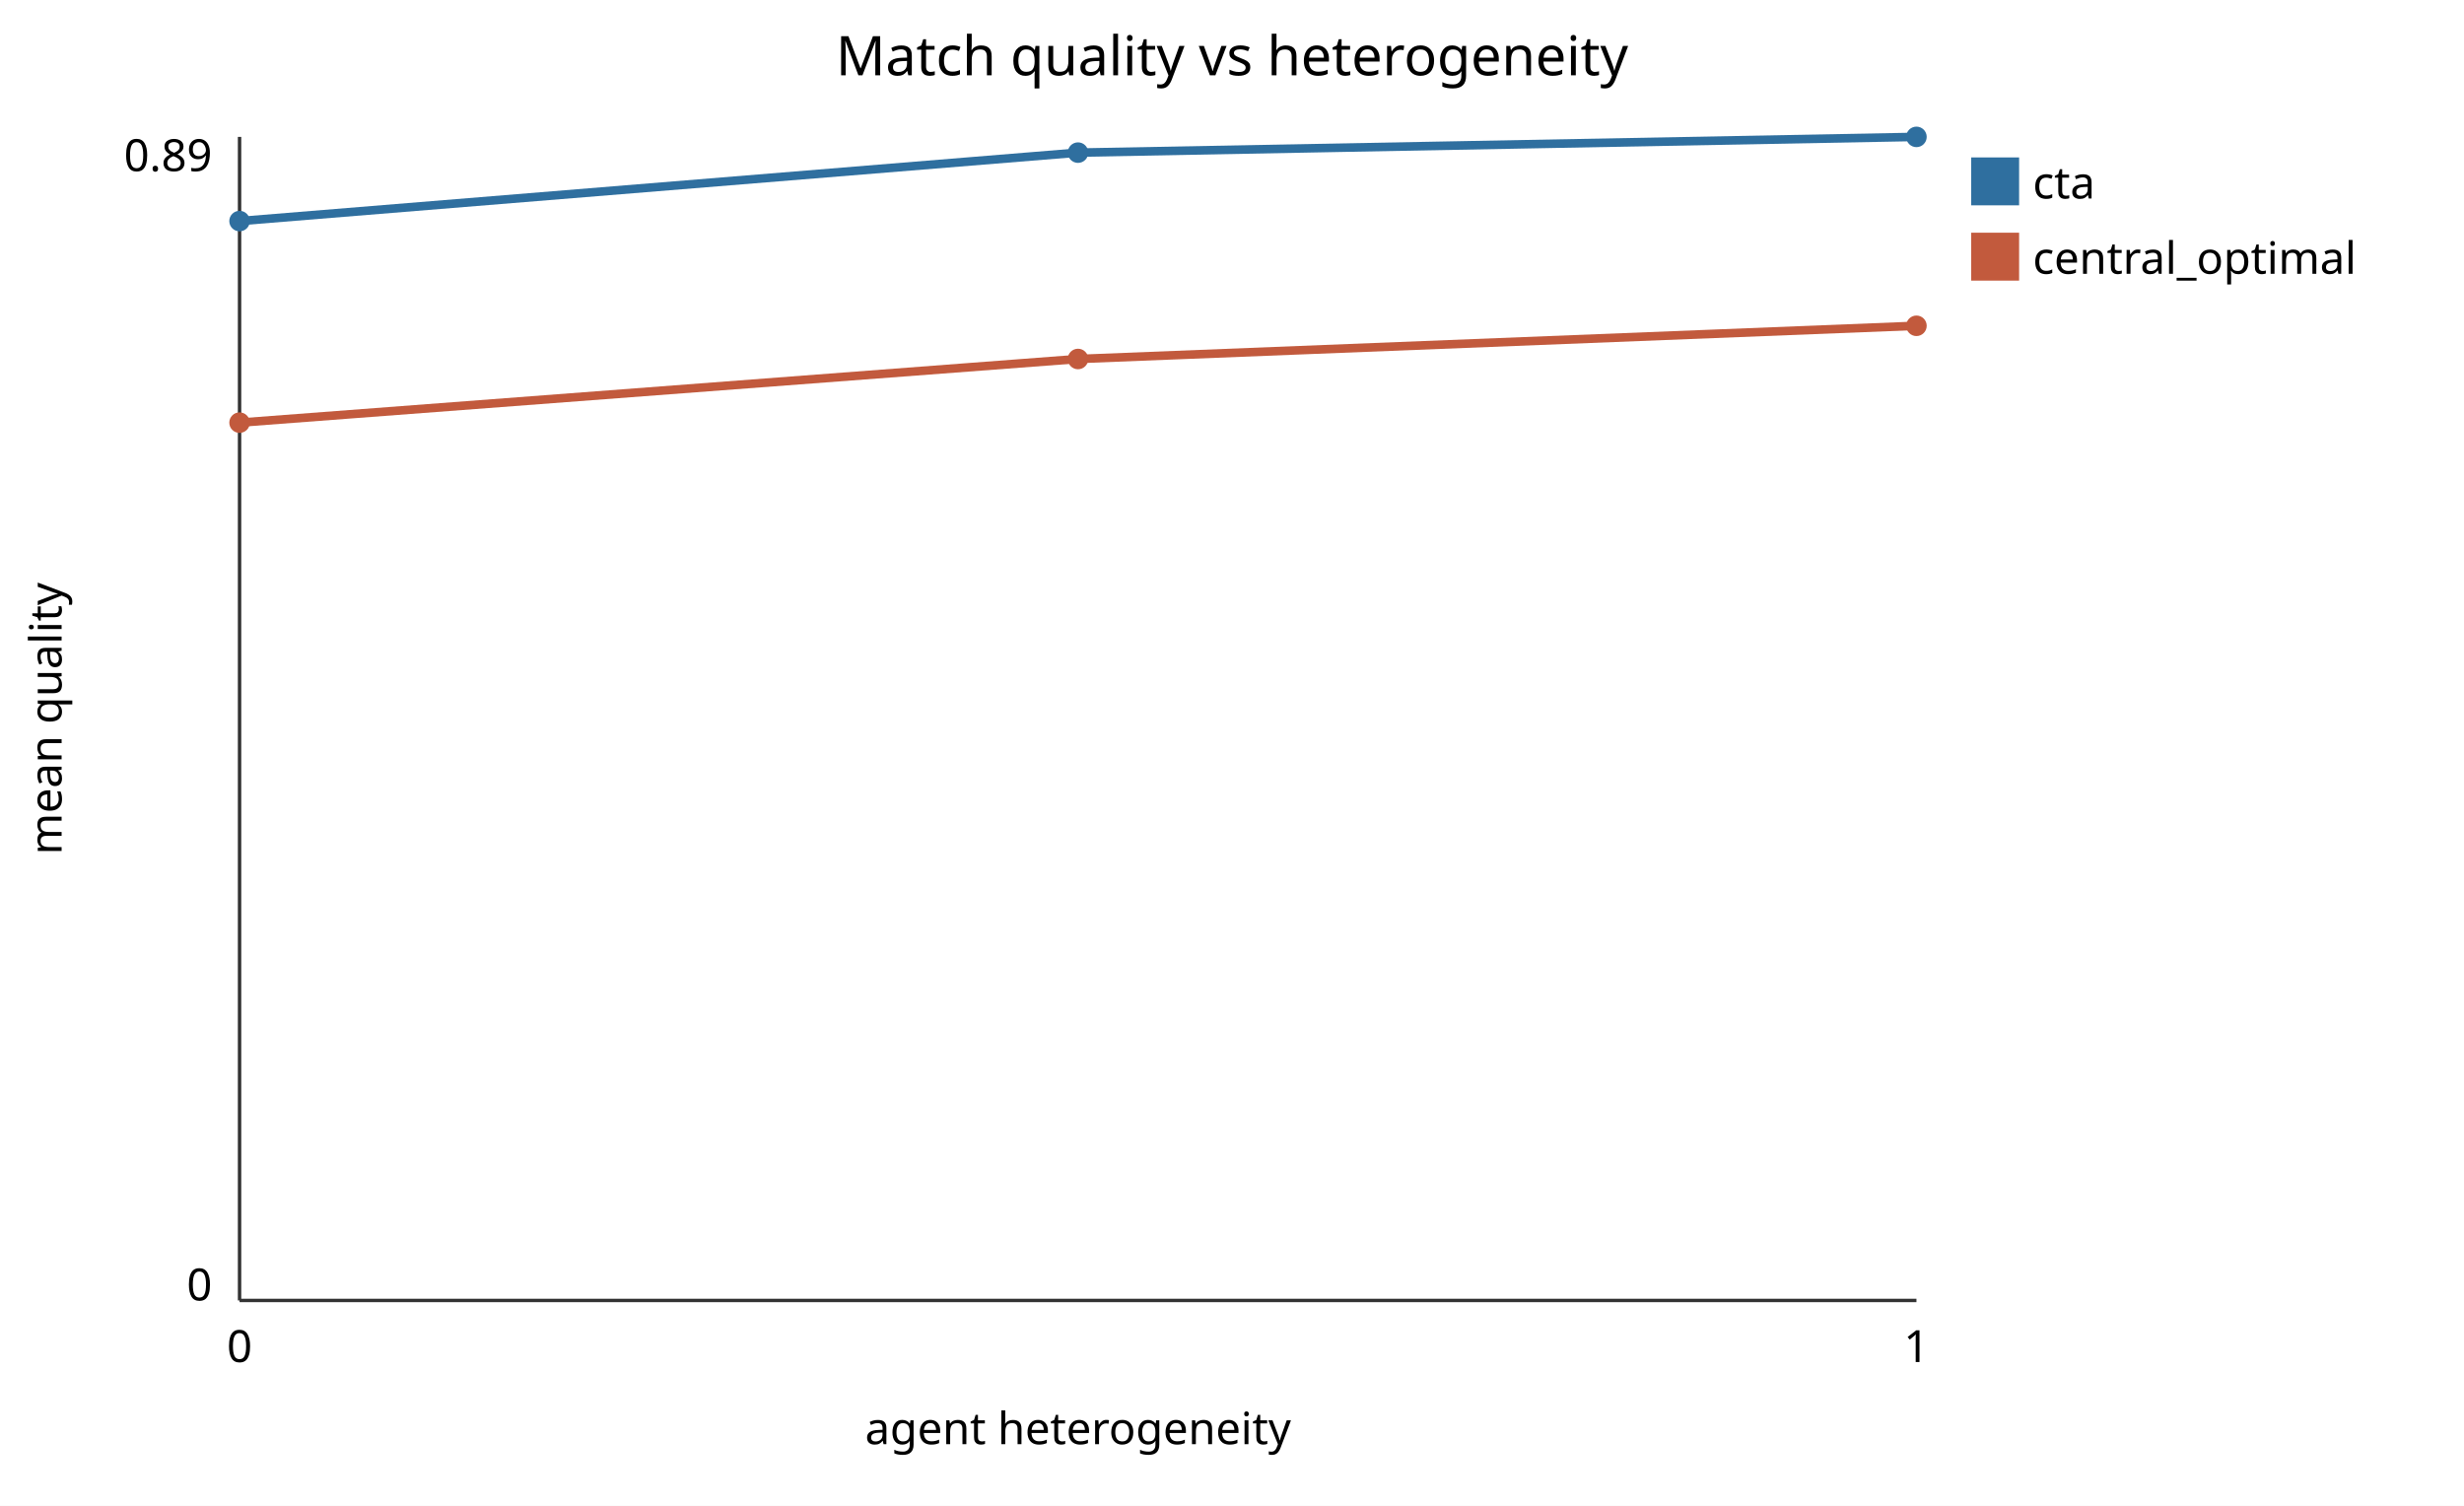
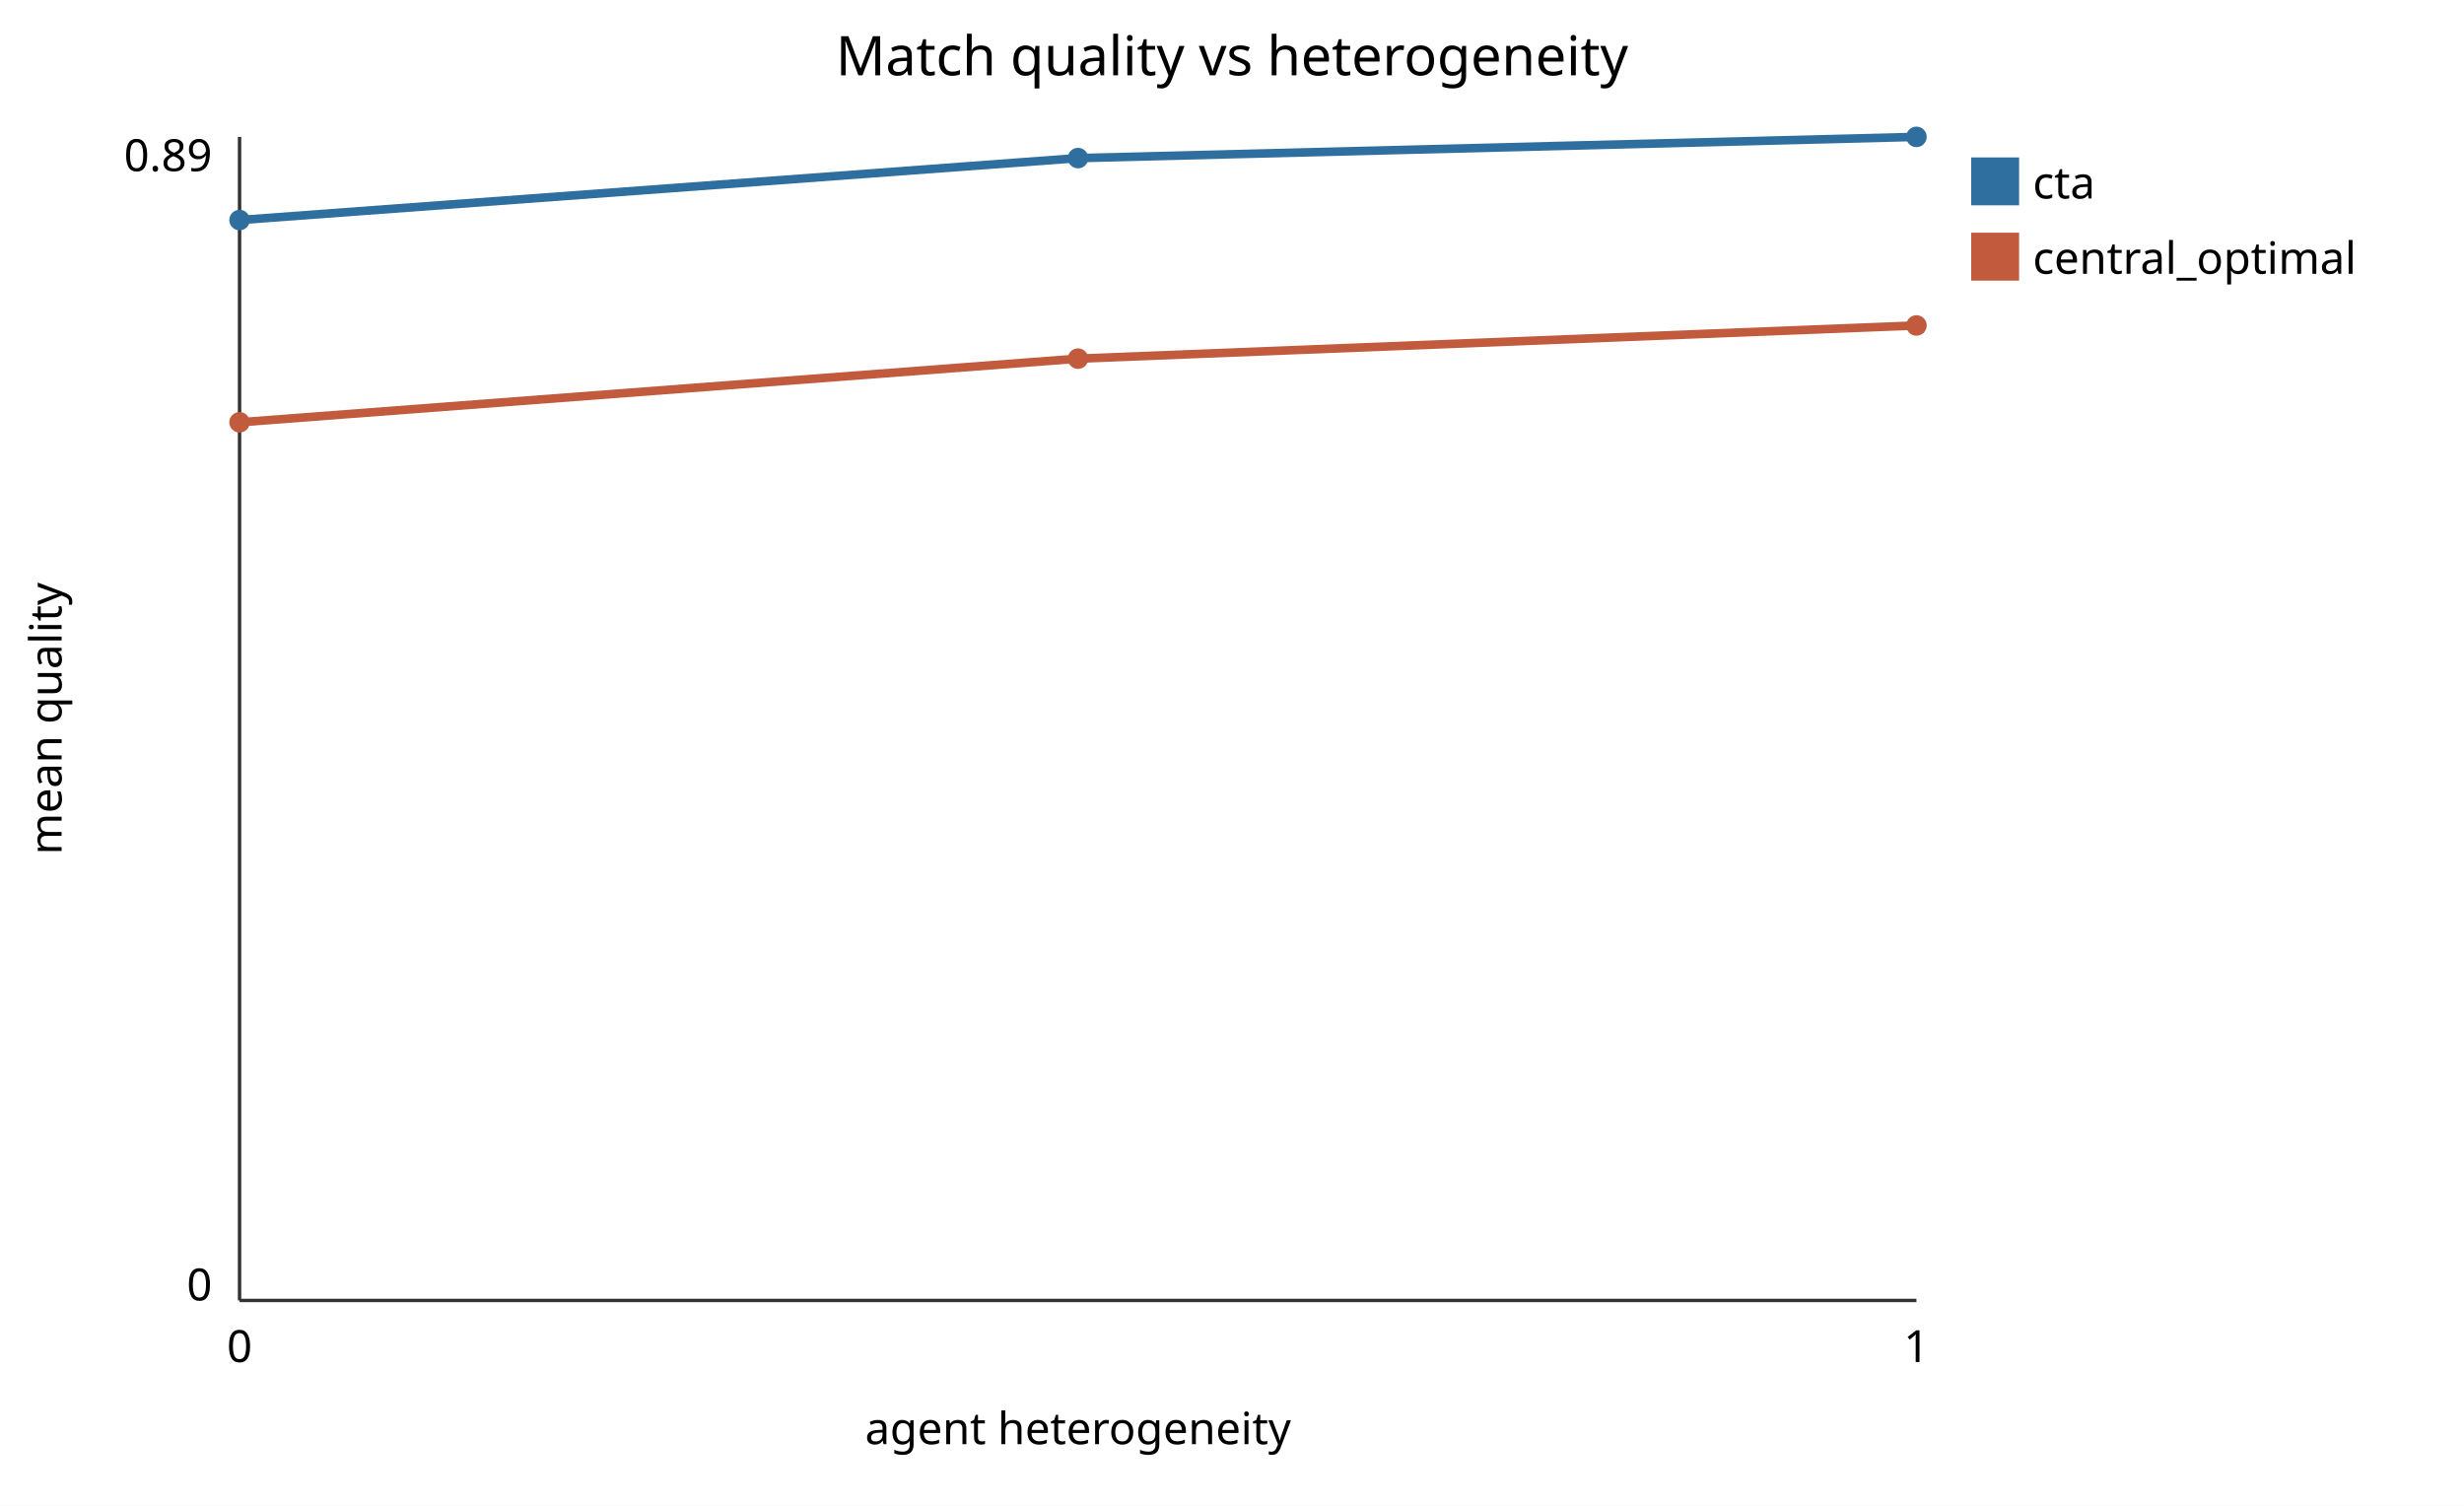
<svg xmlns="http://www.w3.org/2000/svg" width="720" height="440" viewBox="0 0 720 440" font-family="sans-serif" font-size="13">
  <rect width="720" height="440" fill="white" />
  <text x="360" y="22" text-anchor="middle" font-size="16">Match quality vs heterogeneity</text>
  <line x1="70" y1="380" x2="560" y2="380" stroke="#333" />
  <line x1="70" y1="380" x2="70" y2="40" stroke="#333" />
  <text x="315" y="422" text-anchor="middle">agent heterogeneity</text>
  <text x="18" y="210" text-anchor="middle" transform="rotate(-90 18 210)">mean quality</text>
-   <path d="M70.0 64.6 L315.0 44.6 L560.0 40.0" fill="none" stroke="#2f6f9f" stroke-width="2.5" />
-   <circle cx="70.0" cy="64.6" r="3" fill="#2f6f9f" />
-   <circle cx="315.0" cy="44.6" r="3" fill="#2f6f9f" />
+   <path d="M70.0 64.3 L315.0 46.2 L560.0 40.0" fill="none" stroke="#2f6f9f" stroke-width="2.5" />
+   <circle cx="70.0" cy="64.3" r="3" fill="#2f6f9f" />
+   <circle cx="315.0" cy="46.2" r="3" fill="#2f6f9f" />
  <circle cx="560.0" cy="40.0" r="3" fill="#2f6f9f" />
  <rect x="576" y="46" width="14" height="14" fill="#2f6f9f" />
  <text x="594" y="58">cta</text>
-   <path d="M70.0 123.5 L315.0 104.9 L560.0 95.2" fill="none" stroke="#c25a3d" stroke-width="2.5" />
-   <circle cx="70.0" cy="123.5" r="3" fill="#c25a3d" />
-   <circle cx="315.0" cy="104.9" r="3" fill="#c25a3d" />
-   <circle cx="560.0" cy="95.2" r="3" fill="#c25a3d" />
+   <path d="M70.0 123.4 L315.0 104.8 L560.0 95.1" fill="none" stroke="#c25a3d" stroke-width="2.5" />
+   <circle cx="70.0" cy="123.4" r="3" fill="#c25a3d" />
+   <circle cx="315.0" cy="104.8" r="3" fill="#c25a3d" />
+   <circle cx="560.0" cy="95.1" r="3" fill="#c25a3d" />
  <rect x="576" y="68" width="14" height="14" fill="#c25a3d" />
  <text x="594" y="80">central_optimal</text>
  <text x="70" y="398" text-anchor="middle">0</text>
  <text x="560" y="398" text-anchor="middle">1</text>
  <text x="62" y="380" text-anchor="end">0</text>
  <text x="62" y="50" text-anchor="end">0.89</text>
</svg>
